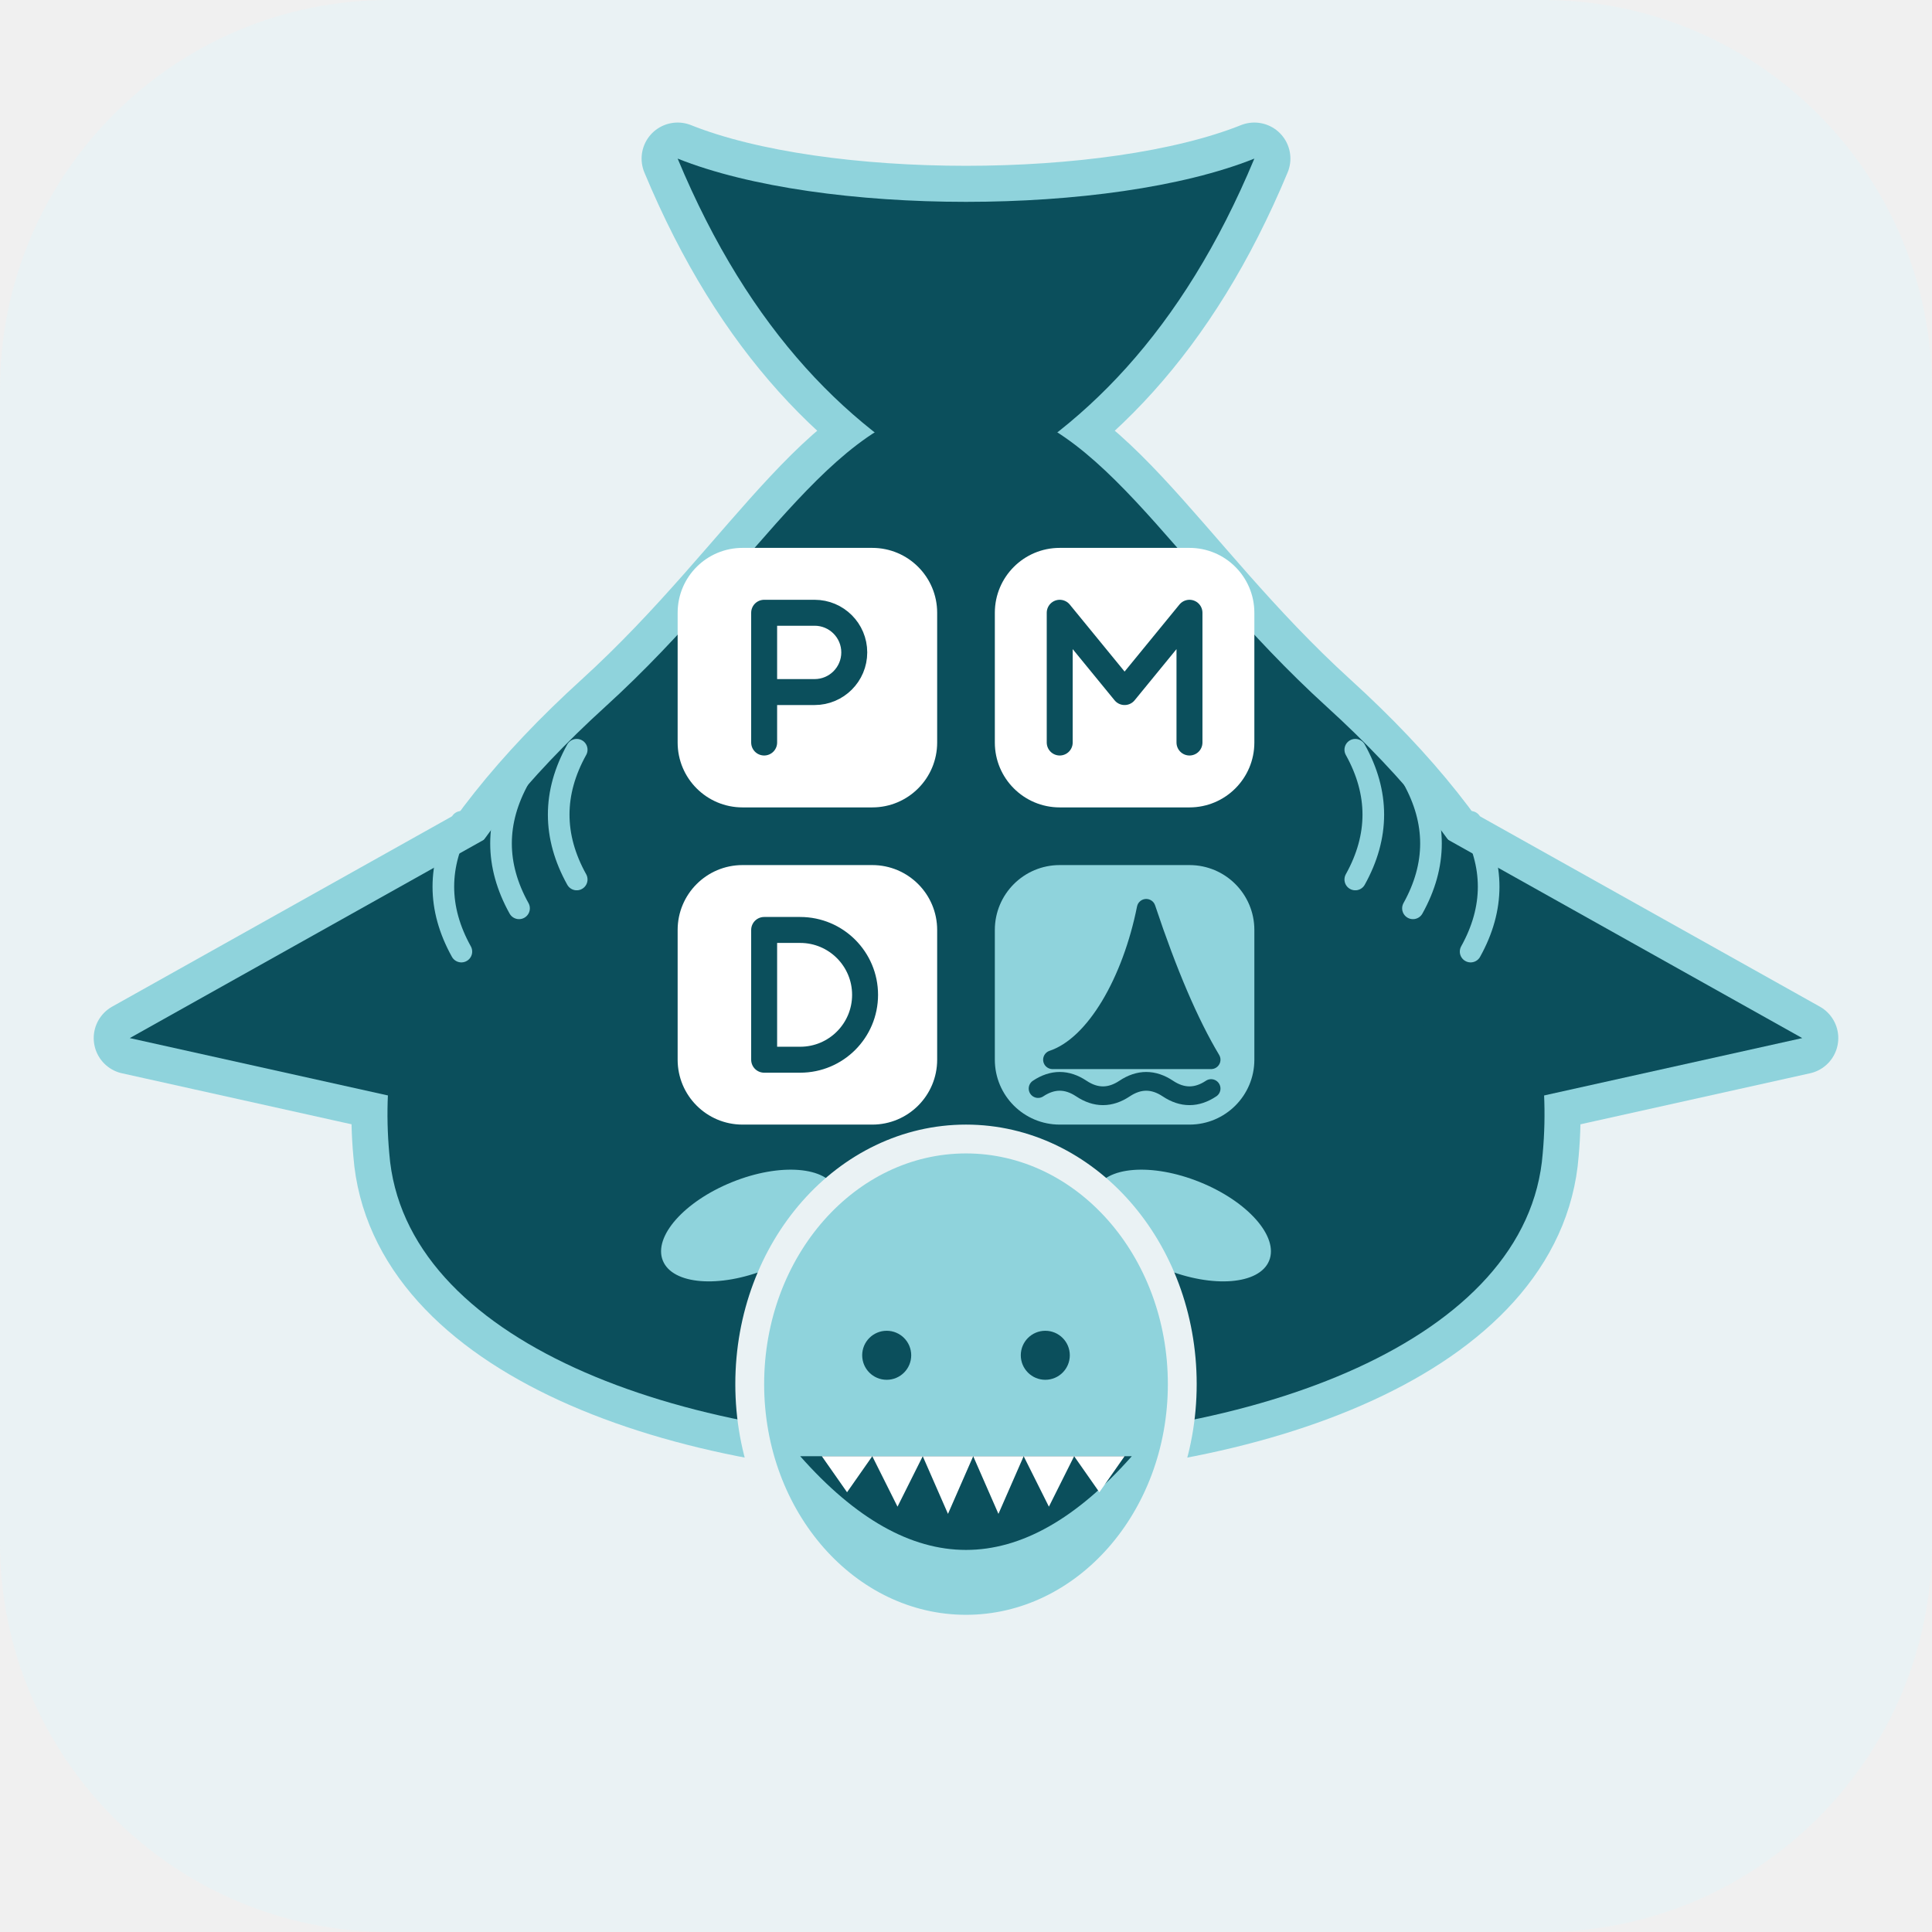
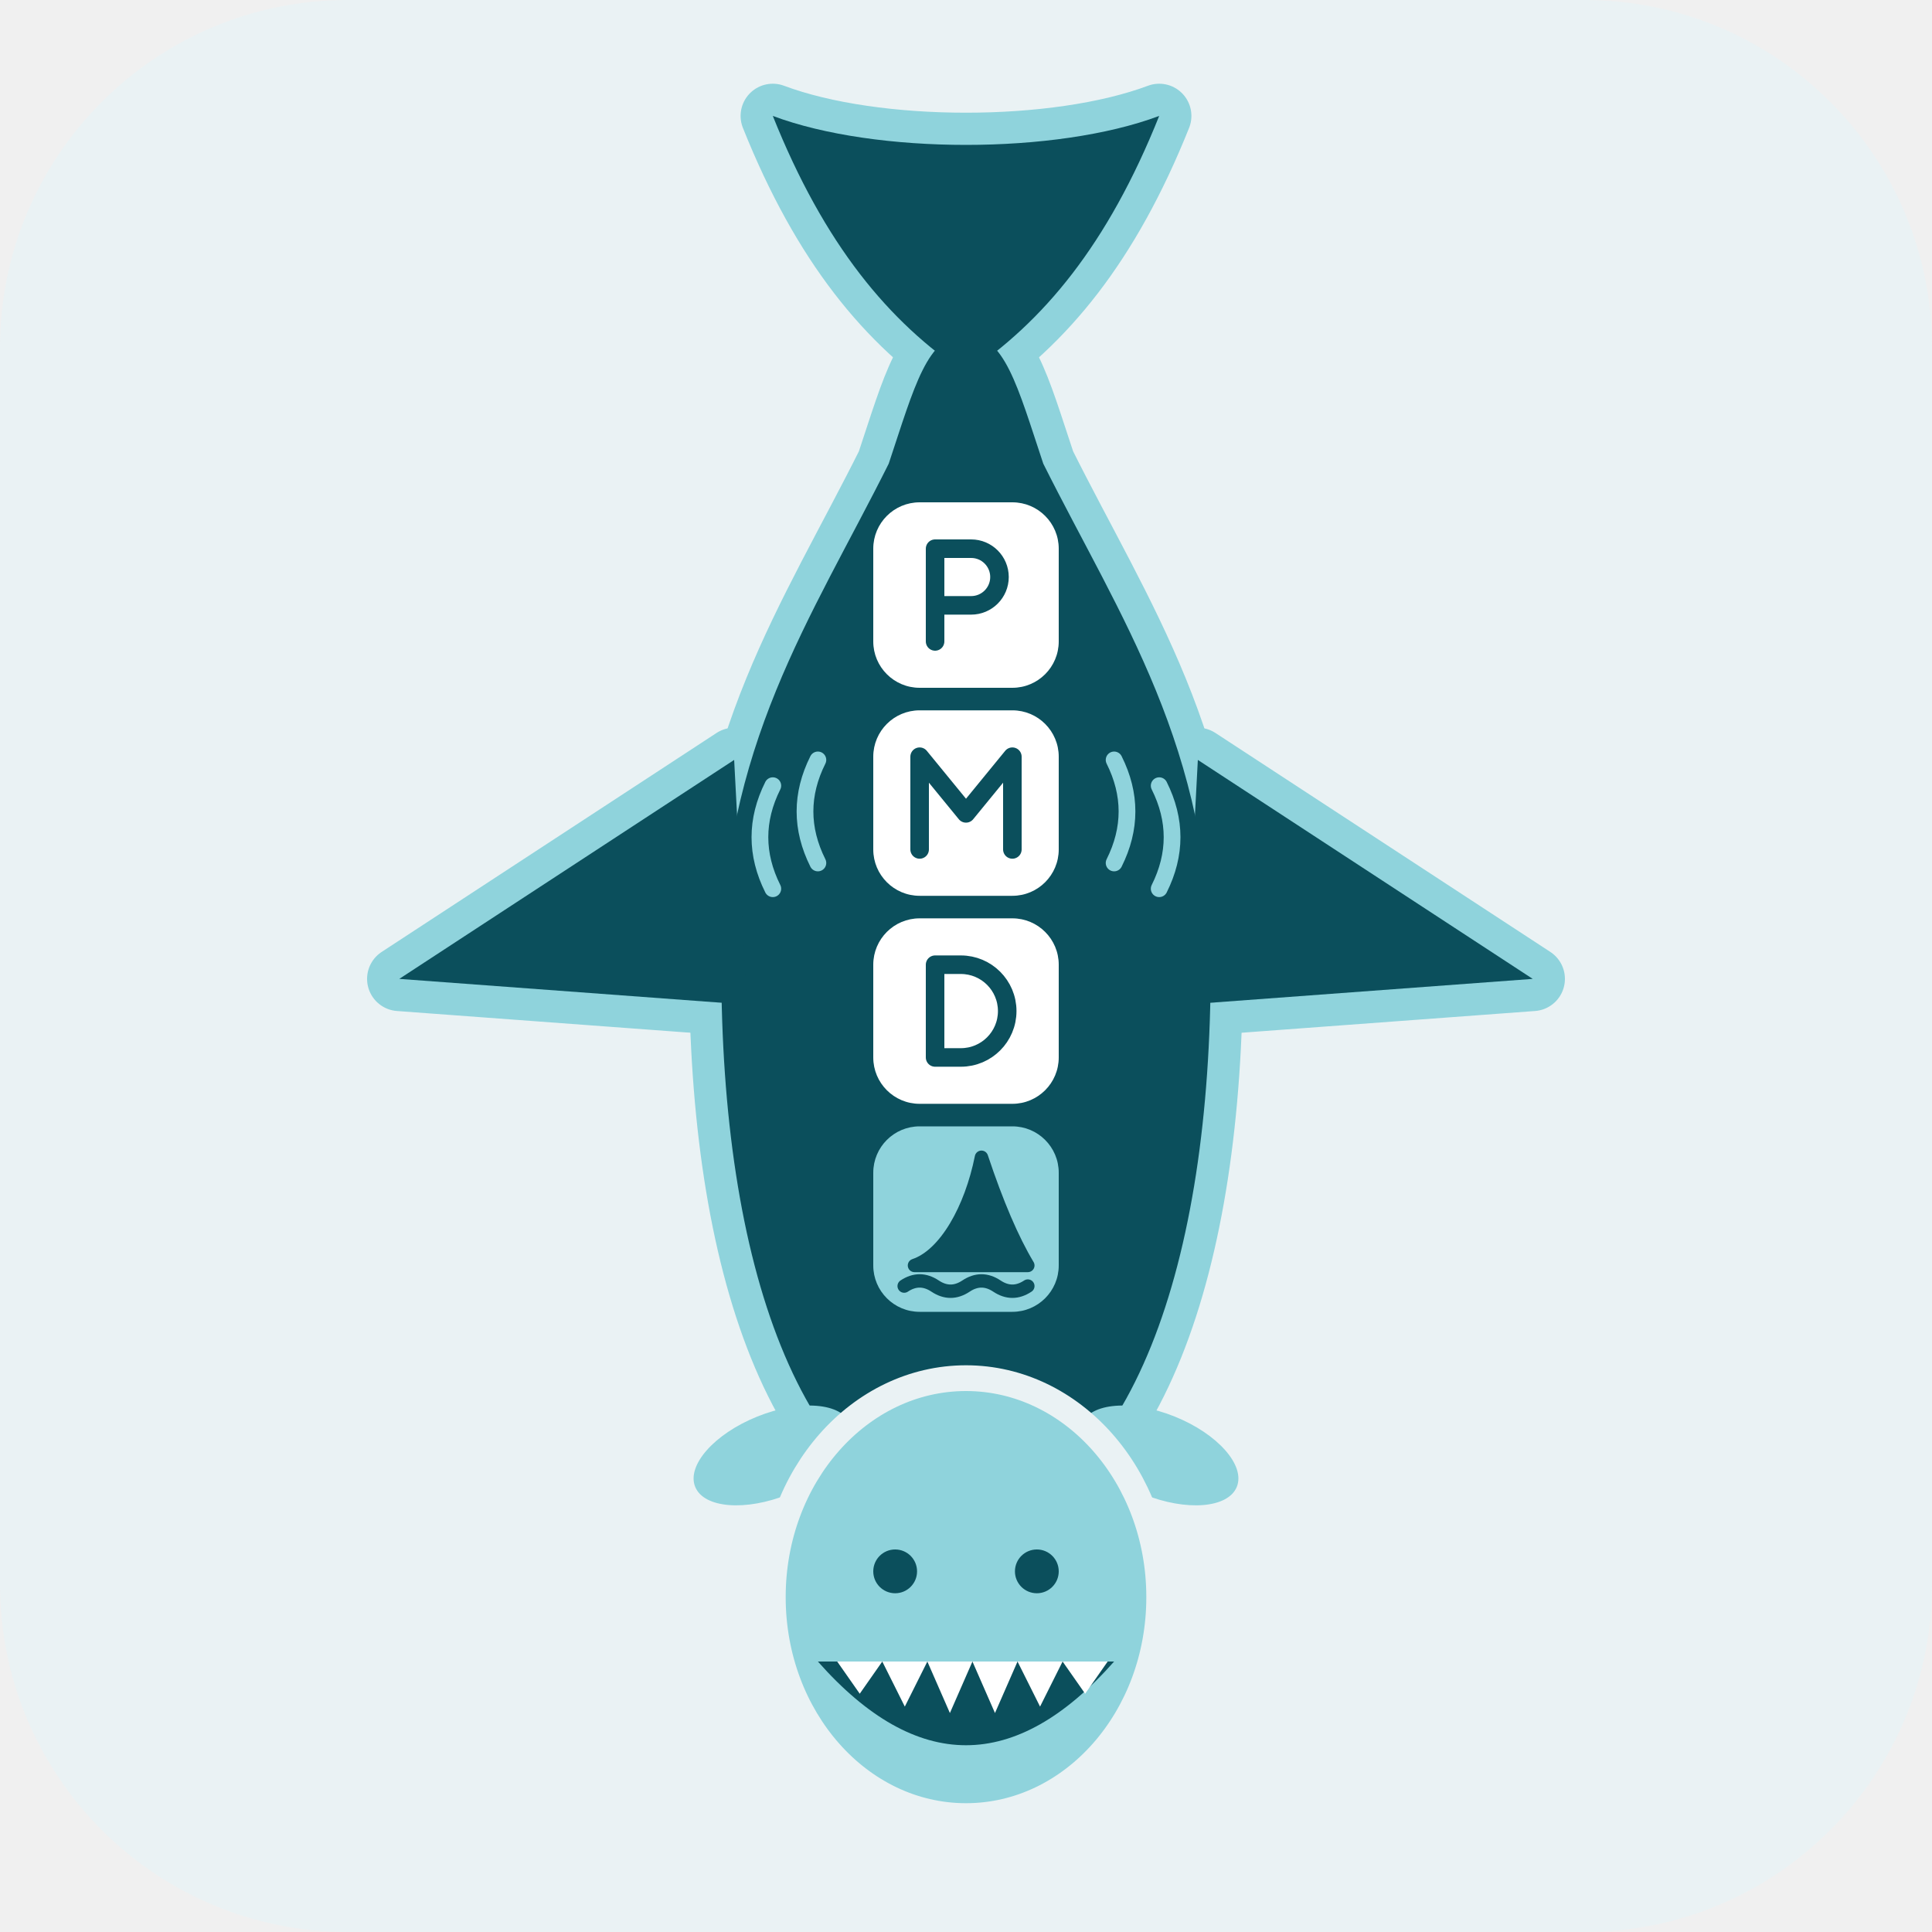
- <svg xmlns="http://www.w3.org/2000/svg" viewBox="-34 -34 268 268" role="img" aria-label="Logo Pepe Flock: tiburón oveja">
-   <rect x="-34" y="-34" width="268" height="268" rx="54" fill="#EAF2F4" />
+ <svg xmlns="http://www.w3.org/2000/svg" viewBox="-50 -26 300 300" role="img" aria-label="Logo Pepe Flock: tiburón oveja">
+   <rect x="-50" y="-26" width="300" height="300" rx="54" fill="#EAF2F4" />
  <g fill="#8FD3DC" stroke="#8FD3DC" stroke-width="10" stroke-linejoin="round">
-     <path d="M100 22 C118 22 128 44 150 64 C172 84 182 104 180 126 C178 152 140 166 100 166 C60 166 22 152 20 126 C18 104 28 84 50 64 C72 44 82 22 100 22 Z" />
-     <path d="M100 34 C84 26 70 12 60 -12 C80 -4 120 -4 140 -12 C130 12 116 26 100 34 Z" />
-     <path d="M34 82 L-16 110 L38 122 Z" />
-     <path d="M166 82 L216 110 L162 122 Z" />
+     <path d="M100 26 C106 26 108 34 112 46 C124 70 138 90 138 124 C138 170 126 206 100 212 C74 206 62 170 62 124 C62 90 76 70 88 46 C92 34 94 26 100 26 Z" />
+     <path d="M100 32 C88 24 78 12 70 -8 C86 -2 114 -2 130 -8 C122 12 112 24 100 32 Z" />
+     <path d="M64 92 L12 126 L66 130 Z" />
+     <path d="M136 92 L188 126 L134 130 Z" />
  </g>
  <g fill="#0B4F5C">
-     <path d="M100 22 C118 22 128 44 150 64 C172 84 182 104 180 126 C178 152 140 166 100 166 C60 166 22 152 20 126 C18 104 28 84 50 64 C72 44 82 22 100 22 Z" />
-     <path d="M100 34 C84 26 70 12 60 -12 C80 -4 120 -4 140 -12 C130 12 116 26 100 34 Z" />
-     <path d="M34 82 L-16 110 L38 122 Z" />
-     <path d="M166 82 L216 110 L162 122 Z" />
+     <path d="M100 26 C106 26 108 34 112 46 C124 70 138 90 138 124 C138 170 126 206 100 212 C74 206 62 170 62 124 C62 90 76 70 88 46 C92 34 94 26 100 26 Z" />
+     <path d="M100 32 C88 24 78 12 70 -8 C86 -2 114 -2 130 -8 C122 12 112 24 100 32 Z" />
+     <path d="M64 92 L12 126 L66 130 Z" />
+     <path d="M136 92 L188 126 L134 130 Z" />
  </g>
-   <g fill="none" stroke="#8FD3DC" stroke-width="3" stroke-linecap="round">
-     <path d="M30 80 q-5 9 0 18" />
-     <path d="M38 74 q-5 9 0 18" />
-     <path d="M46 70 q-5 9 0 18" />
-     <path d="M170 80 q5 9 0 18" />
-     <path d="M162 74 q5 9 0 18" />
-     <path d="M154 70 q5 9 0 18" />
+   <g fill="none" stroke="#8FD3DC" stroke-width="2.6" stroke-linecap="round">
+     <path d="M70 96 q-4 8 0 16" />
+     <path d="M77 92 q-4 8 0 16" />
+     <path d="M130 96 q4 8 0 16" />
+     <path d="M123 92 q4 8 0 16" />
  </g>
-   <g fill="#FFFFFF">
-     <rect x="60" y="42" width="36" height="36" rx="9" />
-     <rect x="104" y="42" width="36" height="36" rx="9" />
-     <rect x="60" y="86" width="36" height="36" rx="9" />
+   <g transform="translate(85.6 52.0) scale(.8)">
+     <rect width="36" height="36" rx="9" fill="#FFFFFF" />
+     <path d="M12 27 V9 H19 a5.5 5.5 0 0 1 0 11 H12" fill="none" stroke="#0B4F5C" stroke-width="3.6" stroke-linecap="round" stroke-linejoin="round" />
  </g>
-   <path transform="translate(60 42)" d="M12 27 V9 H19 a5.5 5.5 0 0 1 0 11 H12" fill="none" stroke="#0B4F5C" stroke-width="3.6" stroke-linecap="round" stroke-linejoin="round" />
-   <path transform="translate(104 42)" d="M9 27 V9 L18 20 L27 9 V27" fill="none" stroke="#0B4F5C" stroke-width="3.6" stroke-linecap="round" stroke-linejoin="round" />
-   <path transform="translate(60 86)" d="M12 27 V9 H17 a9 9 0 0 1 0 18 Z" fill="none" stroke="#0B4F5C" stroke-width="3.6" stroke-linecap="round" stroke-linejoin="round" />
-   <rect x="104" y="86" width="36" height="36" rx="9" fill="#8FD3DC" />
-   <g transform="translate(104 86)" fill="none" stroke="#0B4F5C" stroke-width="2.6" stroke-linecap="round" stroke-linejoin="round">
-     <path d="M8 27 C14 25 19 16 21 6 C24 15 27 22 30 27 Z" fill="#0B4F5C" />
-     <path d="M6 31 q3 -2 6 0 t6 0 t6 0 t6 0" />
+   <g transform="translate(85.6 84.3) scale(.8)">
+     <rect width="36" height="36" rx="9" fill="#FFFFFF" />
+     <path d="M9 27 V9 L18 20 L27 9 V27" fill="none" stroke="#0B4F5C" stroke-width="3.6" stroke-linecap="round" stroke-linejoin="round" />
  </g>
-   <g fill="#8FD3DC">
-     <ellipse cx="70" cy="136" rx="13" ry="6.5" transform="rotate(-22 70 136)" />
-     <ellipse cx="130" cy="136" rx="13" ry="6.5" transform="rotate(22 130 136)" />
+   <g transform="translate(85.6 116.6) scale(.8)">
+     <rect width="36" height="36" rx="9" fill="#FFFFFF" />
+     <path d="M12 27 V9 H17 a9 9 0 0 1 0 18 Z" fill="none" stroke="#0B4F5C" stroke-width="3.6" stroke-linecap="round" stroke-linejoin="round" />
  </g>
-   <ellipse cx="100" cy="158" rx="30" ry="34" fill="#8FD3DC" stroke="#EAF2F4" stroke-width="4" />
-   <g fill="#0B4F5C">
-     <circle cx="89" cy="154" r="3.4" />
-     <circle cx="111" cy="154" r="3.4" />
+   <g transform="translate(85.6 148.9) scale(.8)">
+     <rect width="36" height="36" rx="9" fill="#8FD3DC" />
+     <g transform="translate(0 0)" fill="none" stroke="#0B4F5C" stroke-width="2.6" stroke-linecap="round" stroke-linejoin="round">
+       <path d="M8 27 C14 25 19 16 21 6 C24 15 27 22 30 27 Z" fill="#0B4F5C" />
+       <path d="M6 31 q3 -2 6 0 t6 0 t6 0 t6 0" />
+     </g>
  </g>
-   <path d="M77 168 Q100 194 123 168 Z" fill="#0B4F5C" />
-   <path d="M80 168 h7 l-3.5 5 Z" fill="#fff" />
-   <path d="M87 168 h7 l-3.5 7 Z" fill="#fff" />
-   <path d="M94 168 h7 l-3.5 8 Z" fill="#fff" />
-   <path d="M101 168 h7 l-3.5 8 Z" fill="#fff" />
-   <path d="M108 168 h7 l-3.5 7 Z" fill="#fff" />
-   <path d="M115 168 h7 l-3.5 5 Z" fill="#fff" />
+   <g transform="translate(0 64)">
+     <g fill="#8FD3DC">
+       <ellipse cx="70" cy="136" rx="13" ry="6.5" transform="rotate(-22 70 136)" />
+       <ellipse cx="130" cy="136" rx="13" ry="6.5" transform="rotate(22 130 136)" />
+     </g>
+     <ellipse cx="100" cy="158" rx="30" ry="34" fill="#8FD3DC" stroke="#EAF2F4" stroke-width="4" />
+     <g fill="#0B4F5C">
+       <circle cx="89" cy="154" r="3.4" />
+       <circle cx="111" cy="154" r="3.4" />
+     </g>
+     <path d="M77 168 Q100 194 123 168 Z" fill="#0B4F5C" />
+     <path d="M80 168 h7 l-3.5 5 Z" fill="#fff" />
+     <path d="M87 168 h7 l-3.5 7 Z" fill="#fff" />
+     <path d="M94 168 h7 l-3.5 8 Z" fill="#fff" />
+     <path d="M101 168 h7 l-3.5 8 Z" fill="#fff" />
+     <path d="M108 168 h7 l-3.5 7 Z" fill="#fff" />
+     <path d="M115 168 h7 l-3.5 5 Z" fill="#fff" />
+   </g>
</svg>
